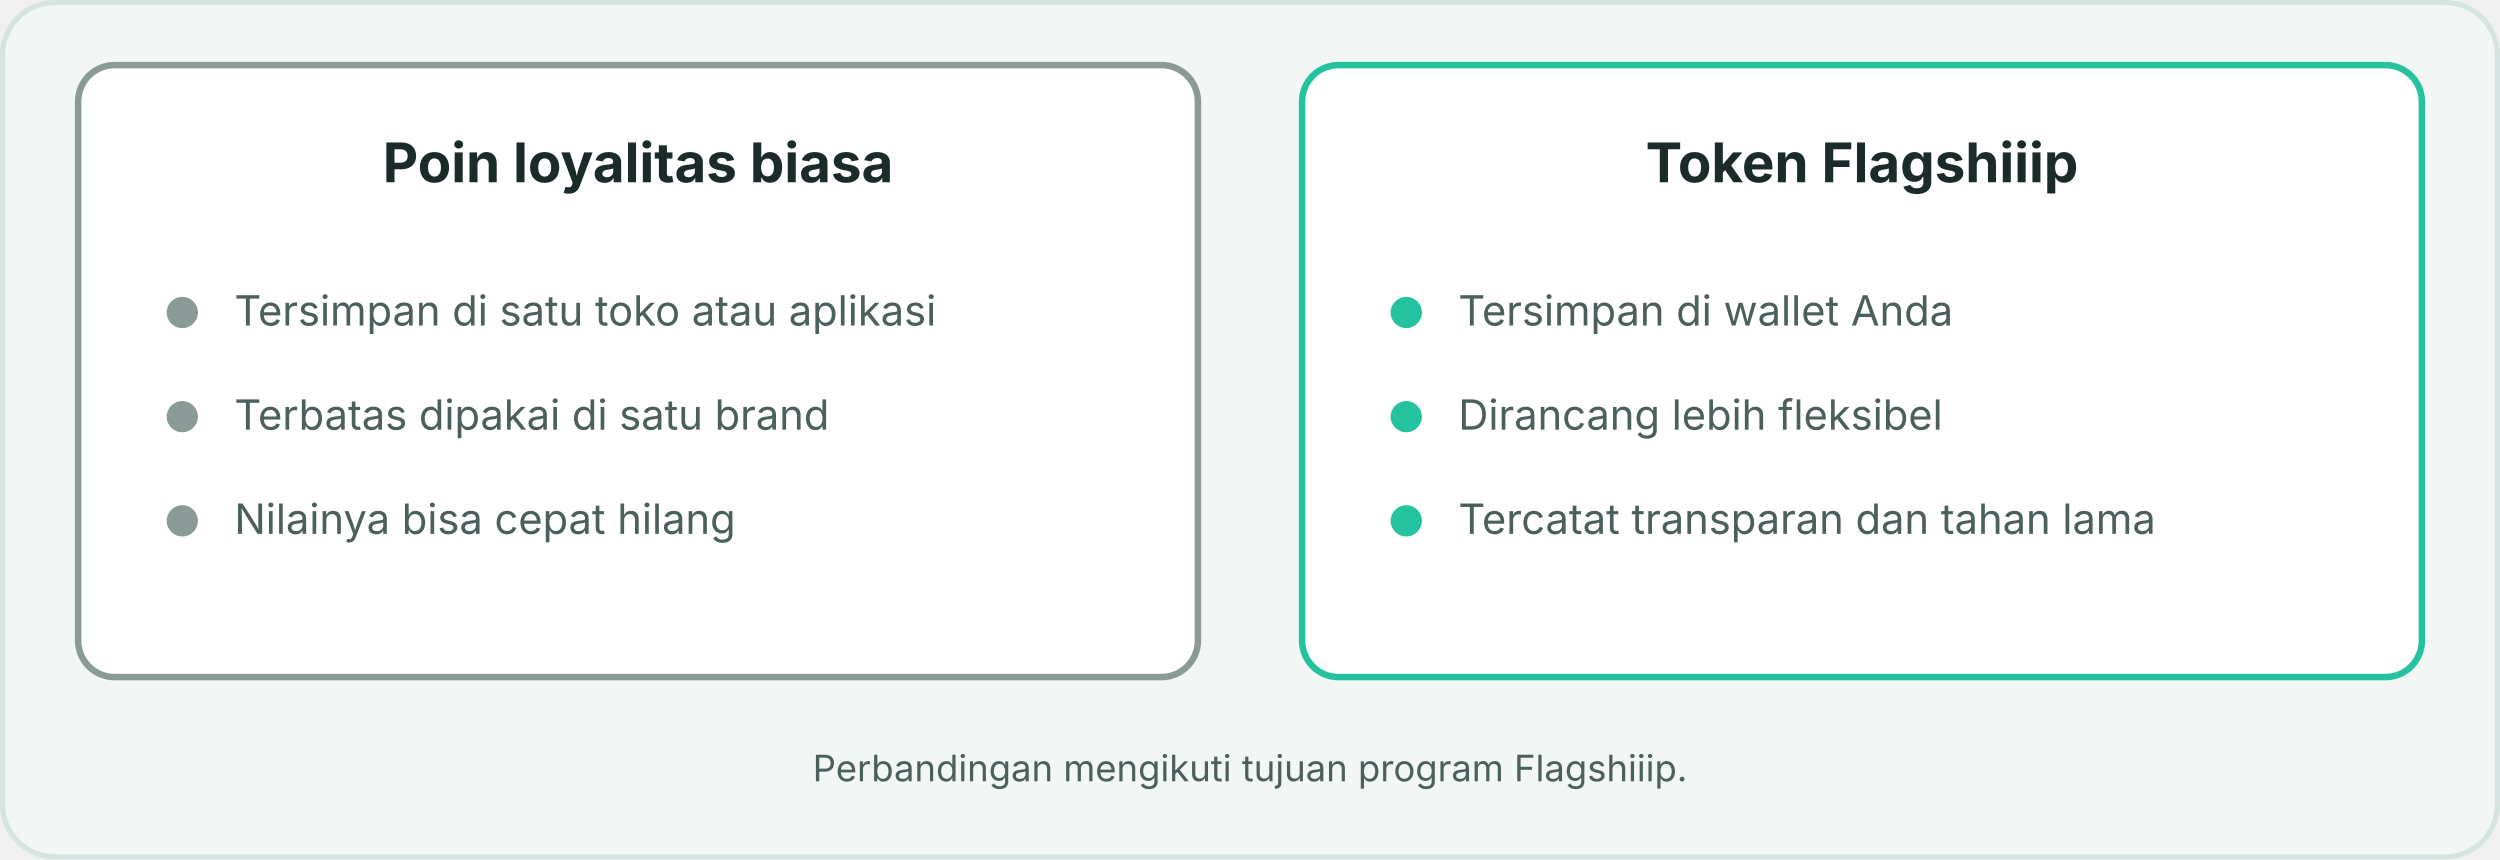
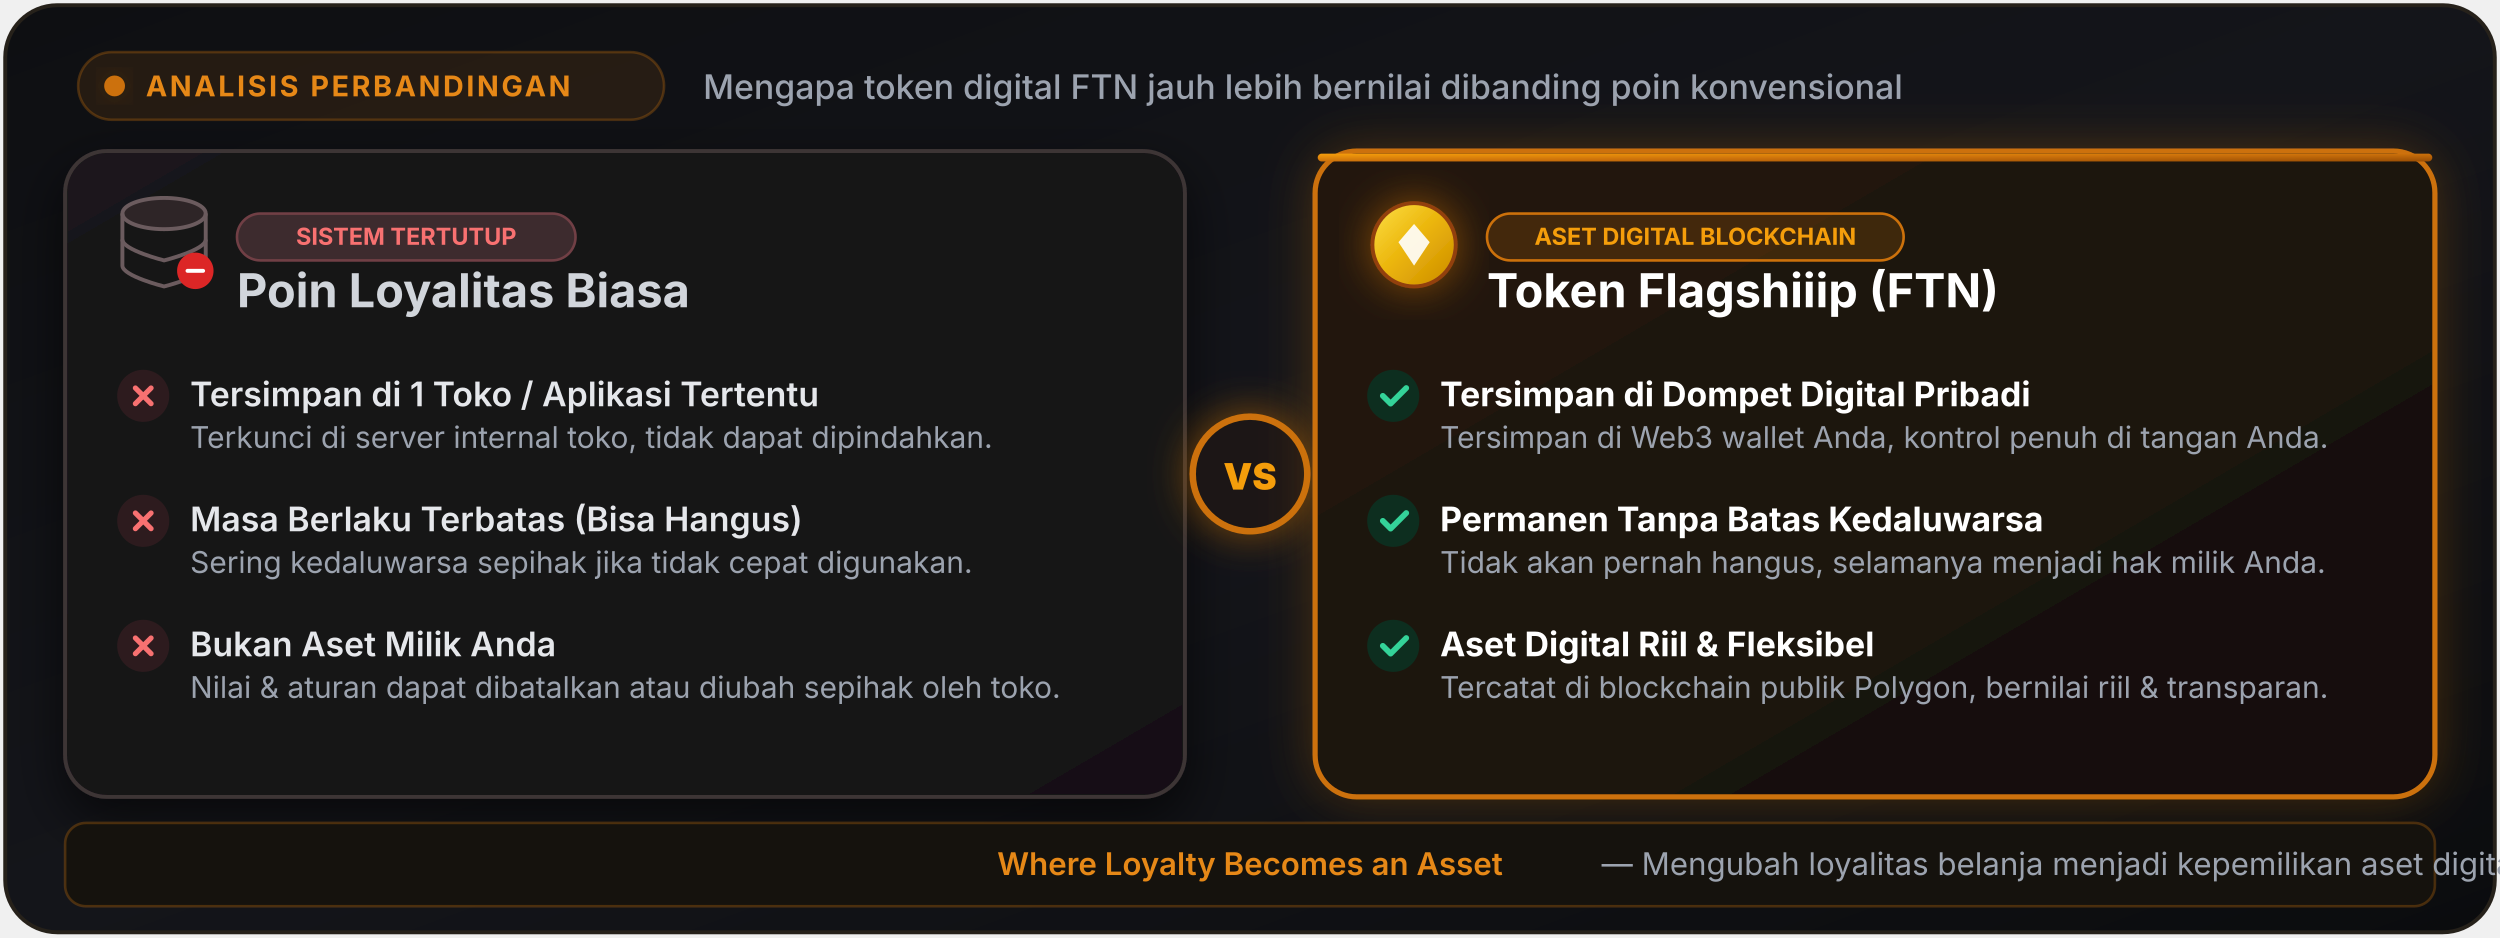
- <svg xmlns="http://www.w3.org/2000/svg" viewBox="0 0 960 330" width="960" height="330" role="img" aria-label="Perbandingan poin loyalitas biasa dengan token Flagshiiip">
-   <rect x="1" y="1" width="958" height="328" rx="20" fill="#F2F7F6" stroke="#D5E4E0" stroke-width="2" />
-   <rect x="30" y="25" width="430" height="235" rx="14" fill="#FFFFFF" stroke="#8A9A97" stroke-width="2.5" />
-   <text x="245" y="70" text-anchor="middle" font-family="Inter, 'Segoe UI', Arial, sans-serif" font-size="21" font-weight="700" fill="#1B2B2A">Poin loyalitas biasa</text>
-   <circle cx="70" cy="120" r="6" fill="#8A9A97" />
-   <text x="90" y="125" text-anchor="start" font-family="Inter, 'Segoe UI', Arial, sans-serif" font-size="16" font-weight="400" fill="#4B5F5C">Tersimpan di satu toko atau aplikasi</text>
-   <circle cx="70" cy="160" r="6" fill="#8A9A97" />
-   <text x="90" y="165" text-anchor="start" font-family="Inter, 'Segoe UI', Arial, sans-serif" font-size="16" font-weight="400" fill="#4B5F5C">Terbatas dipakai di satu brand</text>
-   <circle cx="70" cy="200" r="6" fill="#8A9A97" />
-   <text x="90" y="205" text-anchor="start" font-family="Inter, 'Segoe UI', Arial, sans-serif" font-size="16" font-weight="400" fill="#4B5F5C">Nilainya bisa cepat hilang</text>
-   <rect x="500" y="25" width="430" height="235" rx="14" fill="#FFFFFF" stroke="#25C2A0" stroke-width="2.5" />
-   <text x="715" y="70" text-anchor="middle" font-family="Inter, 'Segoe UI', Arial, sans-serif" font-size="21" font-weight="700" fill="#1B2B2A">Token Flagshiiip</text>
-   <circle cx="540" cy="120" r="6" fill="#25C2A0" />
-   <text x="560" y="125" text-anchor="start" font-family="Inter, 'Segoe UI', Arial, sans-serif" font-size="16" font-weight="400" fill="#4B5F5C">Tersimpan di wallet Anda</text>
-   <circle cx="540" cy="160" r="6" fill="#25C2A0" />
-   <text x="560" y="165" text-anchor="start" font-family="Inter, 'Segoe UI', Arial, sans-serif" font-size="16" font-weight="400" fill="#4B5F5C">Dirancang lebih fleksibel</text>
-   <circle cx="540" cy="200" r="6" fill="#25C2A0" />
-   <text x="560" y="205" text-anchor="start" font-family="Inter, 'Segoe UI', Arial, sans-serif" font-size="16" font-weight="400" fill="#4B5F5C">Tercatat transparan dan tahan lama</text>
-   <text x="480" y="300" text-anchor="middle" font-family="Inter, 'Segoe UI', Arial, sans-serif" font-size="14" font-weight="400" fill="#4B5F5C">Perbandingan mengikuti tujuan program Flagshiiip.</text>
+ <svg xmlns="http://www.w3.org/2000/svg" viewBox="0 0 960 360" width="100%" height="100%" role="img" aria-label="Perbandingan poin loyalitas biasa dengan token Flagshiiip">
+   <defs>
+     <linearGradient id="bgGrad7" x1="0%" y1="0%" x2="100%" y2="100%">
+       <stop offset="0%" stop-color="#0E0F12" />
+       <stop offset="50%" stop-color="#14151A" />
+       <stop offset="100%" stop-color="#0B0C0E" />
+     </linearGradient>
+     <linearGradient id="cardGradLegacy" x1="0%" y1="0%" x2="100%" y2="100%">
+       <stop offset="0%" stop-color="#1A181A" />
+       <stop offset="100%" stop-color="#121113" />
+     </linearGradient>
+     <linearGradient id="cardGradFTN" x1="0%" y1="0%" x2="100%" y2="100%">
+       <stop offset="0%" stop-color="#24190F" />
+       <stop offset="100%" stop-color="#140E08" />
+     </linearGradient>
+     <linearGradient id="amberGrad7" x1="0%" y1="0%" x2="100%" y2="100%">
+       <stop offset="0%" stop-color="#F59E0B" />
+       <stop offset="50%" stop-color="#CC710B" />
+       <stop offset="100%" stop-color="#9A4E04" />
+     </linearGradient>
+     <linearGradient id="goldCoin7" x1="0%" y1="0%" x2="100%" y2="100%">
+       <stop offset="0%" stop-color="#FDE047" />
+       <stop offset="50%" stop-color="#EAB308" />
+       <stop offset="100%" stop-color="#CA8A04" />
+     </linearGradient>
+     <filter id="shadowGlow7" x="-20%" y="-20%" width="140%" height="140%">
+       <feDropShadow dx="0" dy="8" stdDeviation="10" flood-color="#000000" flood-opacity="0.6" />
+     </filter>
+     <filter id="ftnGlow" x="-30%" y="-30%" width="160%" height="160%">
+       <feDropShadow dx="0" dy="0" stdDeviation="10" flood-color="#CC710B" flood-opacity="0.3" />
+     </filter>
+     <filter id="vsGlow" x="-40%" y="-40%" width="180%" height="180%">
+       <feDropShadow dx="0" dy="0" stdDeviation="8" flood-color="#CC710B" flood-opacity="0.6" />
+     </filter>
+   </defs>
+   <rect x="2" y="2" width="956" height="356" rx="20" fill="url(#bgGrad7)" stroke="#26211A" stroke-width="1.5" />
+   <g transform="translate(30, 20)">
+     <rect x="0" y="0" width="225" height="26" rx="13" fill="#CC710B" fill-opacity="0.12" stroke="#CC710B" stroke-opacity="0.3" stroke-width="1" />
+     <circle cx="14" cy="13" r="4" fill="#CC710B" filter="url(#vsGlow)" />
+     <text x="26" y="17" font-family="Inter, -apple-system, sans-serif" font-size="11" font-weight="700" fill="#E68817" letter-spacing="1">ANALISIS PERBANDINGAN</text>
+     <text x="240" y="18" font-family="Inter, -apple-system, sans-serif" font-size="13" font-weight="500" fill="#9CA3AF">Mengapa token digital FTN jauh lebih bernilai dibanding poin konvensional</text>
+   </g>
+   <g transform="translate(25, 58)">
+     <rect x="0" y="0" width="430" height="248" rx="16" fill="url(#cardGradLegacy)" stroke="#3E3436" stroke-width="1.5" filter="url(#shadowGlow7)" />
+     <g transform="translate(20, 20)">
+       <g transform="translate(18, 16)">
+         <ellipse cx="0" cy="-12" rx="16" ry="6" fill="#2E2527" stroke="#6B5B5E" stroke-width="1.5" />
+         <path d="M-16 -12 V-2 C-16 2 0 6 0 6 C0 6 16 2 16 -2 V-12" fill="none" stroke="#6B5B5E" stroke-width="1.5" />
+         <path d="M-16 -2 V8 C-16 12 0 16 0 16 C0 16 16 12 16 8 V-2" fill="none" stroke="#6B5B5E" stroke-width="1.5" />
+         <circle cx="12" cy="10" r="7" fill="#DC2626" />
+         <line x1="9" y1="10" x2="15" y2="10" stroke="#FFFFFF" stroke-width="1.5" stroke-linecap="round" />
+       </g>
+       <rect x="46" y="4" width="130" height="18" rx="9" fill="#3D2B2E" stroke="#713F45" stroke-width="1" />
+       <text x="111" y="16" text-anchor="middle" font-family="Inter, -apple-system, sans-serif" font-size="9" font-weight="700" fill="#F87171">SISTEM TERTUTUP</text>
+       <text x="46" y="40" font-family="Inter, -apple-system, sans-serif" font-size="18" font-weight="700" fill="#D1D5DB">Poin Loyalitas Biasa</text>
+     </g>
+     <g transform="translate(20, 84)">
+       <g transform="translate(0, 0)">
+         <circle cx="10" cy="10" r="10" fill="#2D1B1E" />
+         <path d="M7 7 L13 13 M13 7 L7 13" stroke="#F87171" stroke-width="2" stroke-linecap="round" />
+         <text x="28" y="14" font-family="Inter, -apple-system, sans-serif" font-size="13" font-weight="600" fill="#E5E7EB">Tersimpan di 1 Toko / Aplikasi Tertentu</text>
+         <text x="28" y="30" font-family="Inter, -apple-system, sans-serif" font-size="11.5" font-weight="400" fill="#9CA3AF">Terkunci di server internal toko, tidak dapat dipindahkan.</text>
+       </g>
+       <g transform="translate(0, 48)">
+         <circle cx="10" cy="10" r="10" fill="#2D1B1E" />
+         <path d="M7 7 L13 13 M13 7 L7 13" stroke="#F87171" stroke-width="2" stroke-linecap="round" />
+         <text x="28" y="14" font-family="Inter, -apple-system, sans-serif" font-size="13" font-weight="600" fill="#E5E7EB">Masa Berlaku Terbatas (Bisa Hangus)</text>
+         <text x="28" y="30" font-family="Inter, -apple-system, sans-serif" font-size="11.5" font-weight="400" fill="#9CA3AF">Sering kedaluwarsa sepihak jika tidak cepat digunakan.</text>
+       </g>
+       <g transform="translate(0, 96)">
+         <circle cx="10" cy="10" r="10" fill="#2D1B1E" />
+         <path d="M7 7 L13 13 M13 7 L7 13" stroke="#F87171" stroke-width="2" stroke-linecap="round" />
+         <text x="28" y="14" font-family="Inter, -apple-system, sans-serif" font-size="13" font-weight="600" fill="#E5E7EB">Bukan Aset Milik Anda</text>
+         <text x="28" y="30" font-family="Inter, -apple-system, sans-serif" font-size="11.5" font-weight="400" fill="#9CA3AF">Nilai &amp; aturan dapat dibatalkan atau diubah sepihak oleh toko.</text>
+       </g>
+     </g>
+   </g>
+   <g transform="translate(480, 182)">
+     <circle cx="0" cy="0" r="22" fill="#1C1813" stroke="#CC710B" stroke-width="2.5" filter="url(#vsGlow)" />
+     <text x="0" y="6" text-anchor="middle" font-family="Inter, -apple-system, sans-serif" font-size="14" font-weight="900" fill="#F59E0B">VS</text>
+   </g>
+   <g transform="translate(505, 58)">
+     <rect x="0" y="0" width="430" height="248" rx="16" fill="url(#cardGradFTN)" stroke="#CC710B" stroke-width="2" filter="url(#ftnGlow)" />
+     <rect x="1" y="1" width="428" height="3" rx="1.5" fill="url(#amberGrad7)" />
+     <g transform="translate(20, 20)">
+       <g transform="translate(18, 16)">
+         <circle cx="0" cy="0" r="16" fill="url(#goldCoin7)" stroke="#92400E" stroke-width="1.5" filter="url(#vsGlow)" />
+         <polygon points="0,-8 6,-1 0,8 -6,-1" fill="#FFFFFF" fill-opacity="0.9" />
+       </g>
+       <rect x="46" y="4" width="160" height="18" rx="9" fill="#CC710B" fill-opacity="0.2" stroke="#CC710B" stroke-width="1" />
+       <text x="126" y="16" text-anchor="middle" font-family="Inter, -apple-system, sans-serif" font-size="9" font-weight="700" fill="#F59E0B">ASET DIGITAL BLOCKCHAIN</text>
+       <text x="46" y="40" font-family="Inter, -apple-system, sans-serif" font-size="18" font-weight="700" fill="#FFFFFF">Token Flagshiiip (FTN)</text>
+     </g>
+     <g transform="translate(20, 84)">
+       <g transform="translate(0, 0)">
+         <circle cx="10" cy="10" r="10" fill="#0D2E1F" />
+         <path d="M6 10 L9 13 L15 7" stroke="#34D399" stroke-width="2.2" stroke-linecap="round" stroke-linejoin="round" fill="none" />
+         <text x="28" y="14" font-family="Inter, -apple-system, sans-serif" font-size="13" font-weight="700" fill="#FFFFFF">Tersimpan di Dompet Digital Pribadi</text>
+         <text x="28" y="30" font-family="Inter, -apple-system, sans-serif" font-size="11.5" font-weight="400" fill="#9CA3AF">Tersimpan di Web3 wallet Anda, kontrol penuh di tangan Anda.</text>
+       </g>
+       <g transform="translate(0, 48)">
+         <circle cx="10" cy="10" r="10" fill="#0D2E1F" />
+         <path d="M6 10 L9 13 L15 7" stroke="#34D399" stroke-width="2.2" stroke-linecap="round" stroke-linejoin="round" fill="none" />
+         <text x="28" y="14" font-family="Inter, -apple-system, sans-serif" font-size="13" font-weight="700" fill="#FFFFFF">Permanen Tanpa Batas Kedaluwarsa</text>
+         <text x="28" y="30" font-family="Inter, -apple-system, sans-serif" font-size="11.5" font-weight="400" fill="#9CA3AF">Tidak akan pernah hangus, selamanya menjadi hak milik Anda.</text>
+       </g>
+       <g transform="translate(0, 96)">
+         <circle cx="10" cy="10" r="10" fill="#0D2E1F" />
+         <path d="M6 10 L9 13 L15 7" stroke="#34D399" stroke-width="2.2" stroke-linecap="round" stroke-linejoin="round" fill="none" />
+         <text x="28" y="14" font-family="Inter, -apple-system, sans-serif" font-size="13" font-weight="700" fill="#FFFFFF">Aset Digital Riil &amp; Fleksibel</text>
+         <text x="28" y="30" font-family="Inter, -apple-system, sans-serif" font-size="11.5" font-weight="400" fill="#9CA3AF">Tercatat di blockchain publik Polygon, bernilai riil &amp; transparan.</text>
+       </g>
+     </g>
+   </g>
+   <g transform="translate(25, 316)">
+     <rect x="0" y="0" width="910" height="32" rx="8" fill="#15120D" stroke="#CC710B" stroke-opacity="0.3" stroke-width="1" />
+     <text x="455" y="20" text-anchor="middle" font-family="Inter, -apple-system, sans-serif" font-size="12" font-weight="600" fill="#E68817">Where Loyalty Becomes an Asset</text>
+     <text x="590" y="20" font-family="Inter, -apple-system, sans-serif" font-size="12" font-weight="400" fill="#9CA3AF">— Mengubah loyalitas belanja menjadi kepemilikan aset digital riil.</text>
+   </g>
</svg>
